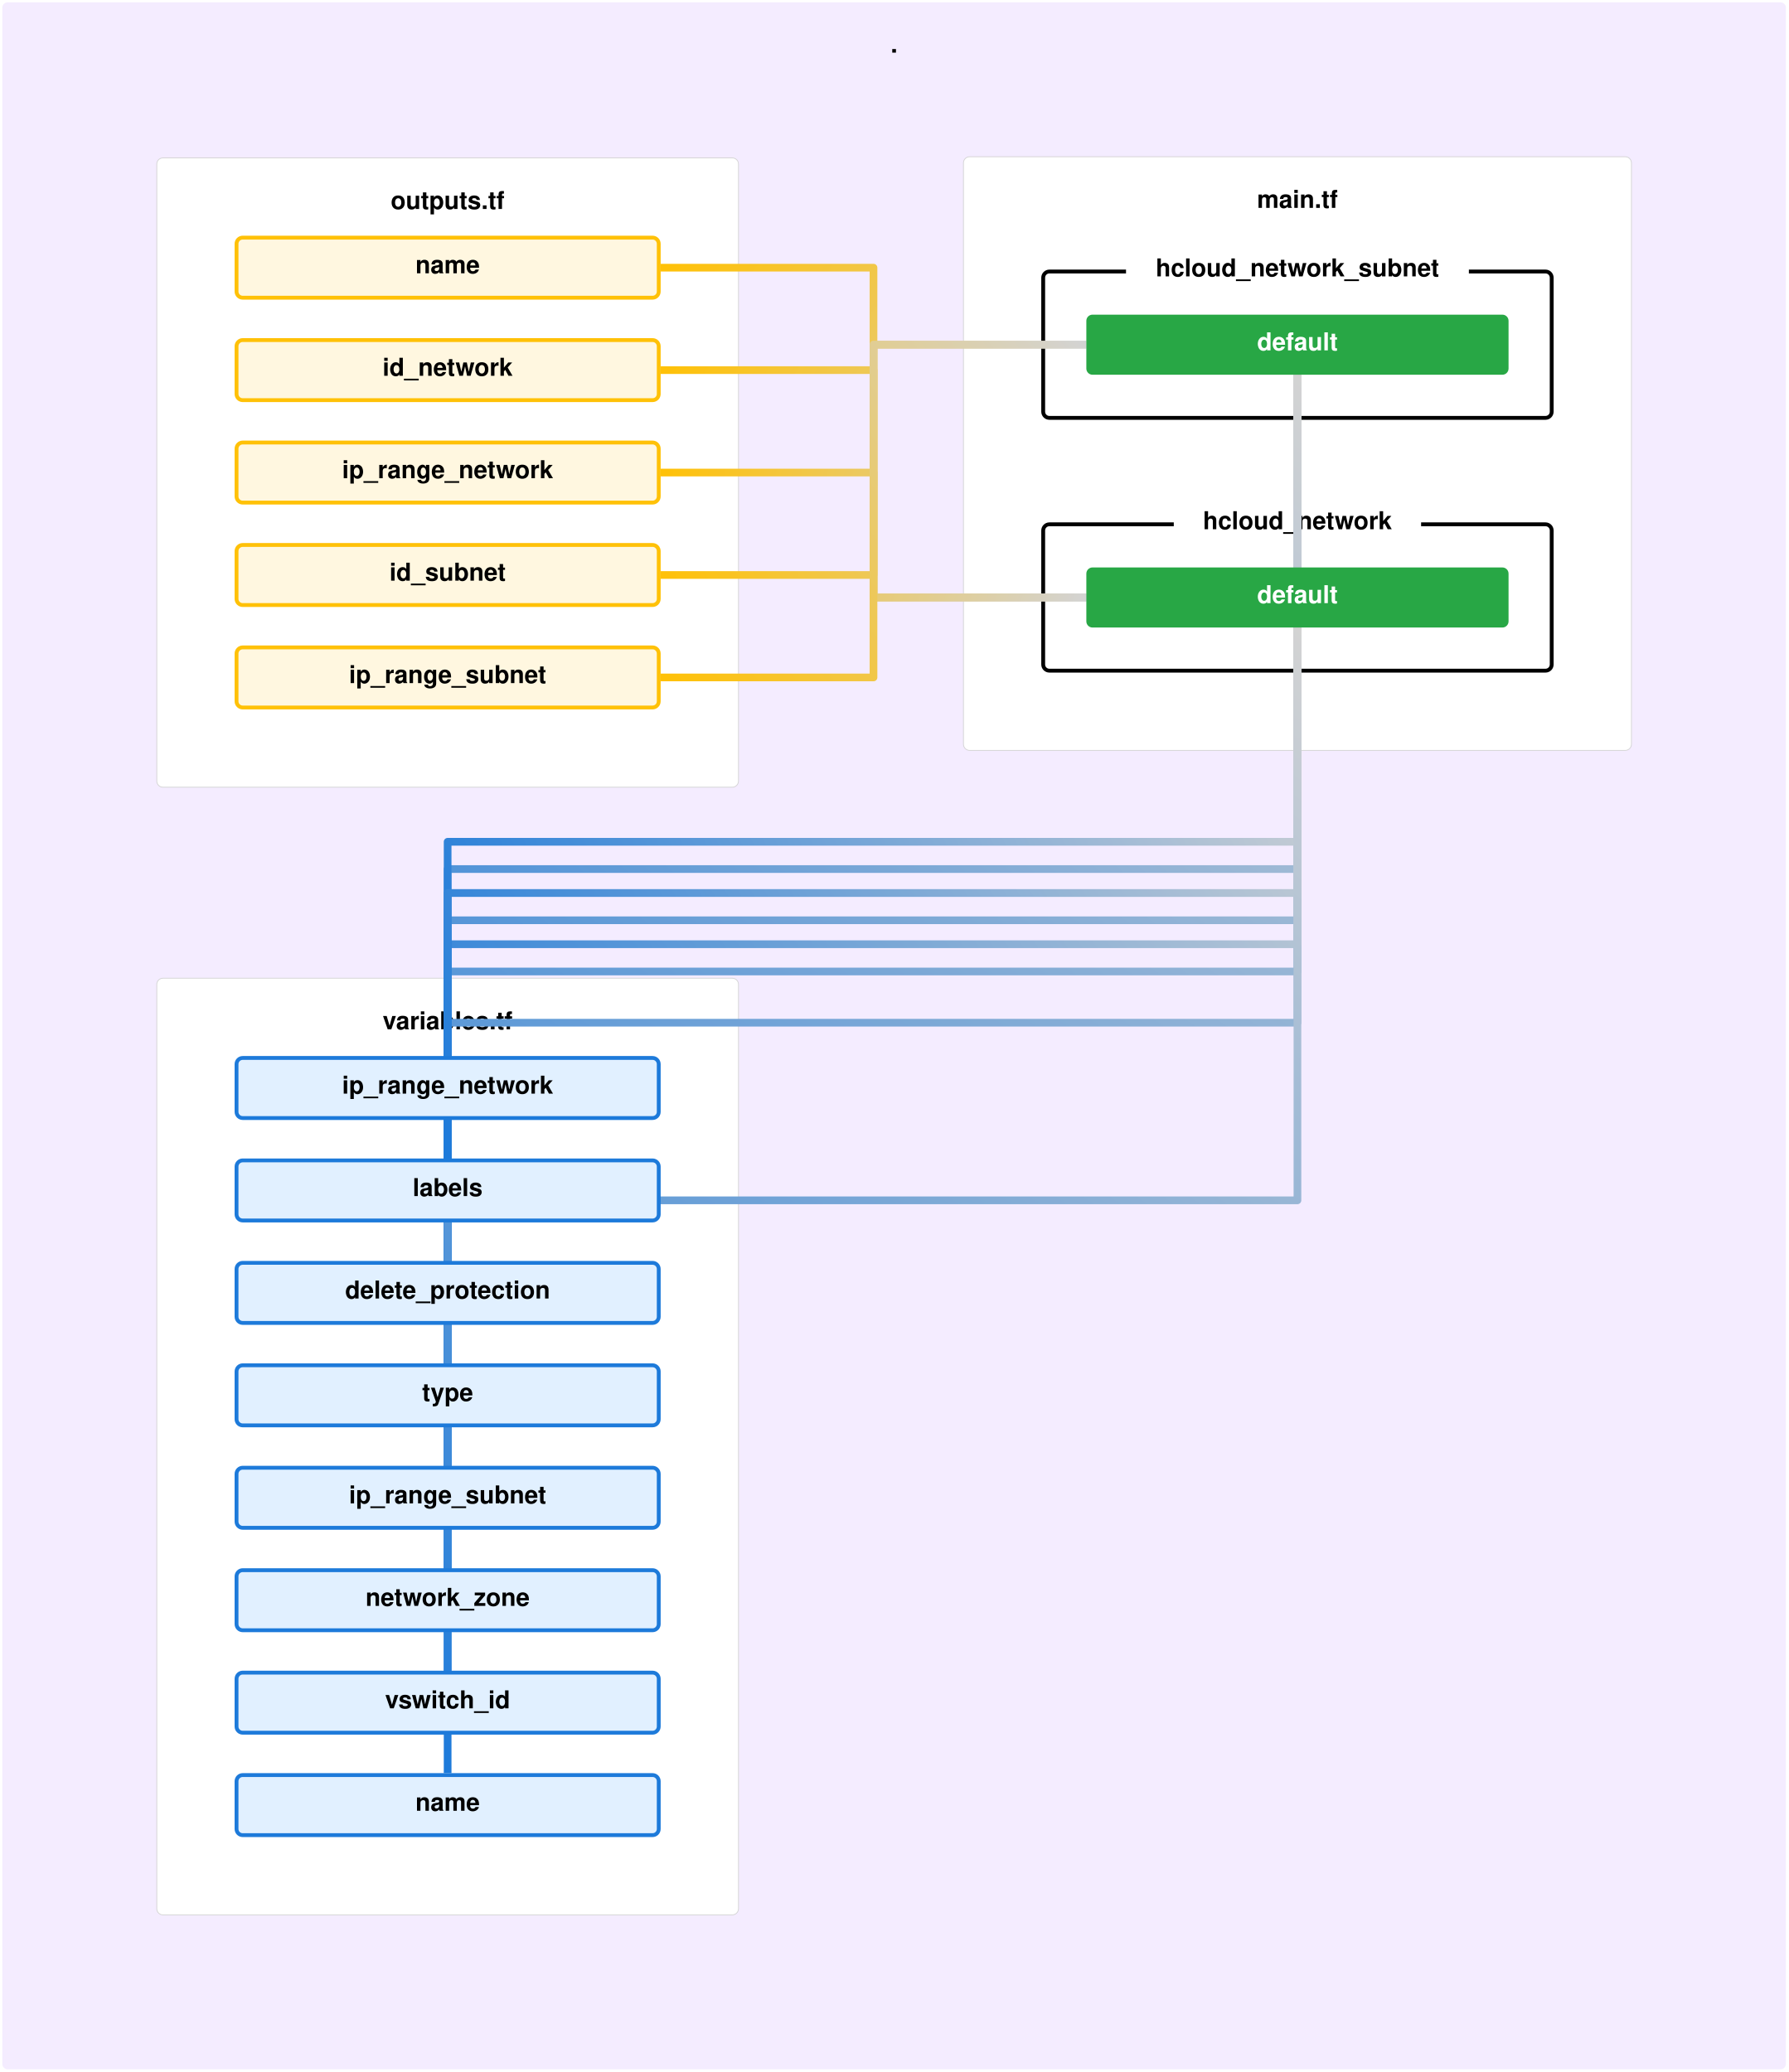
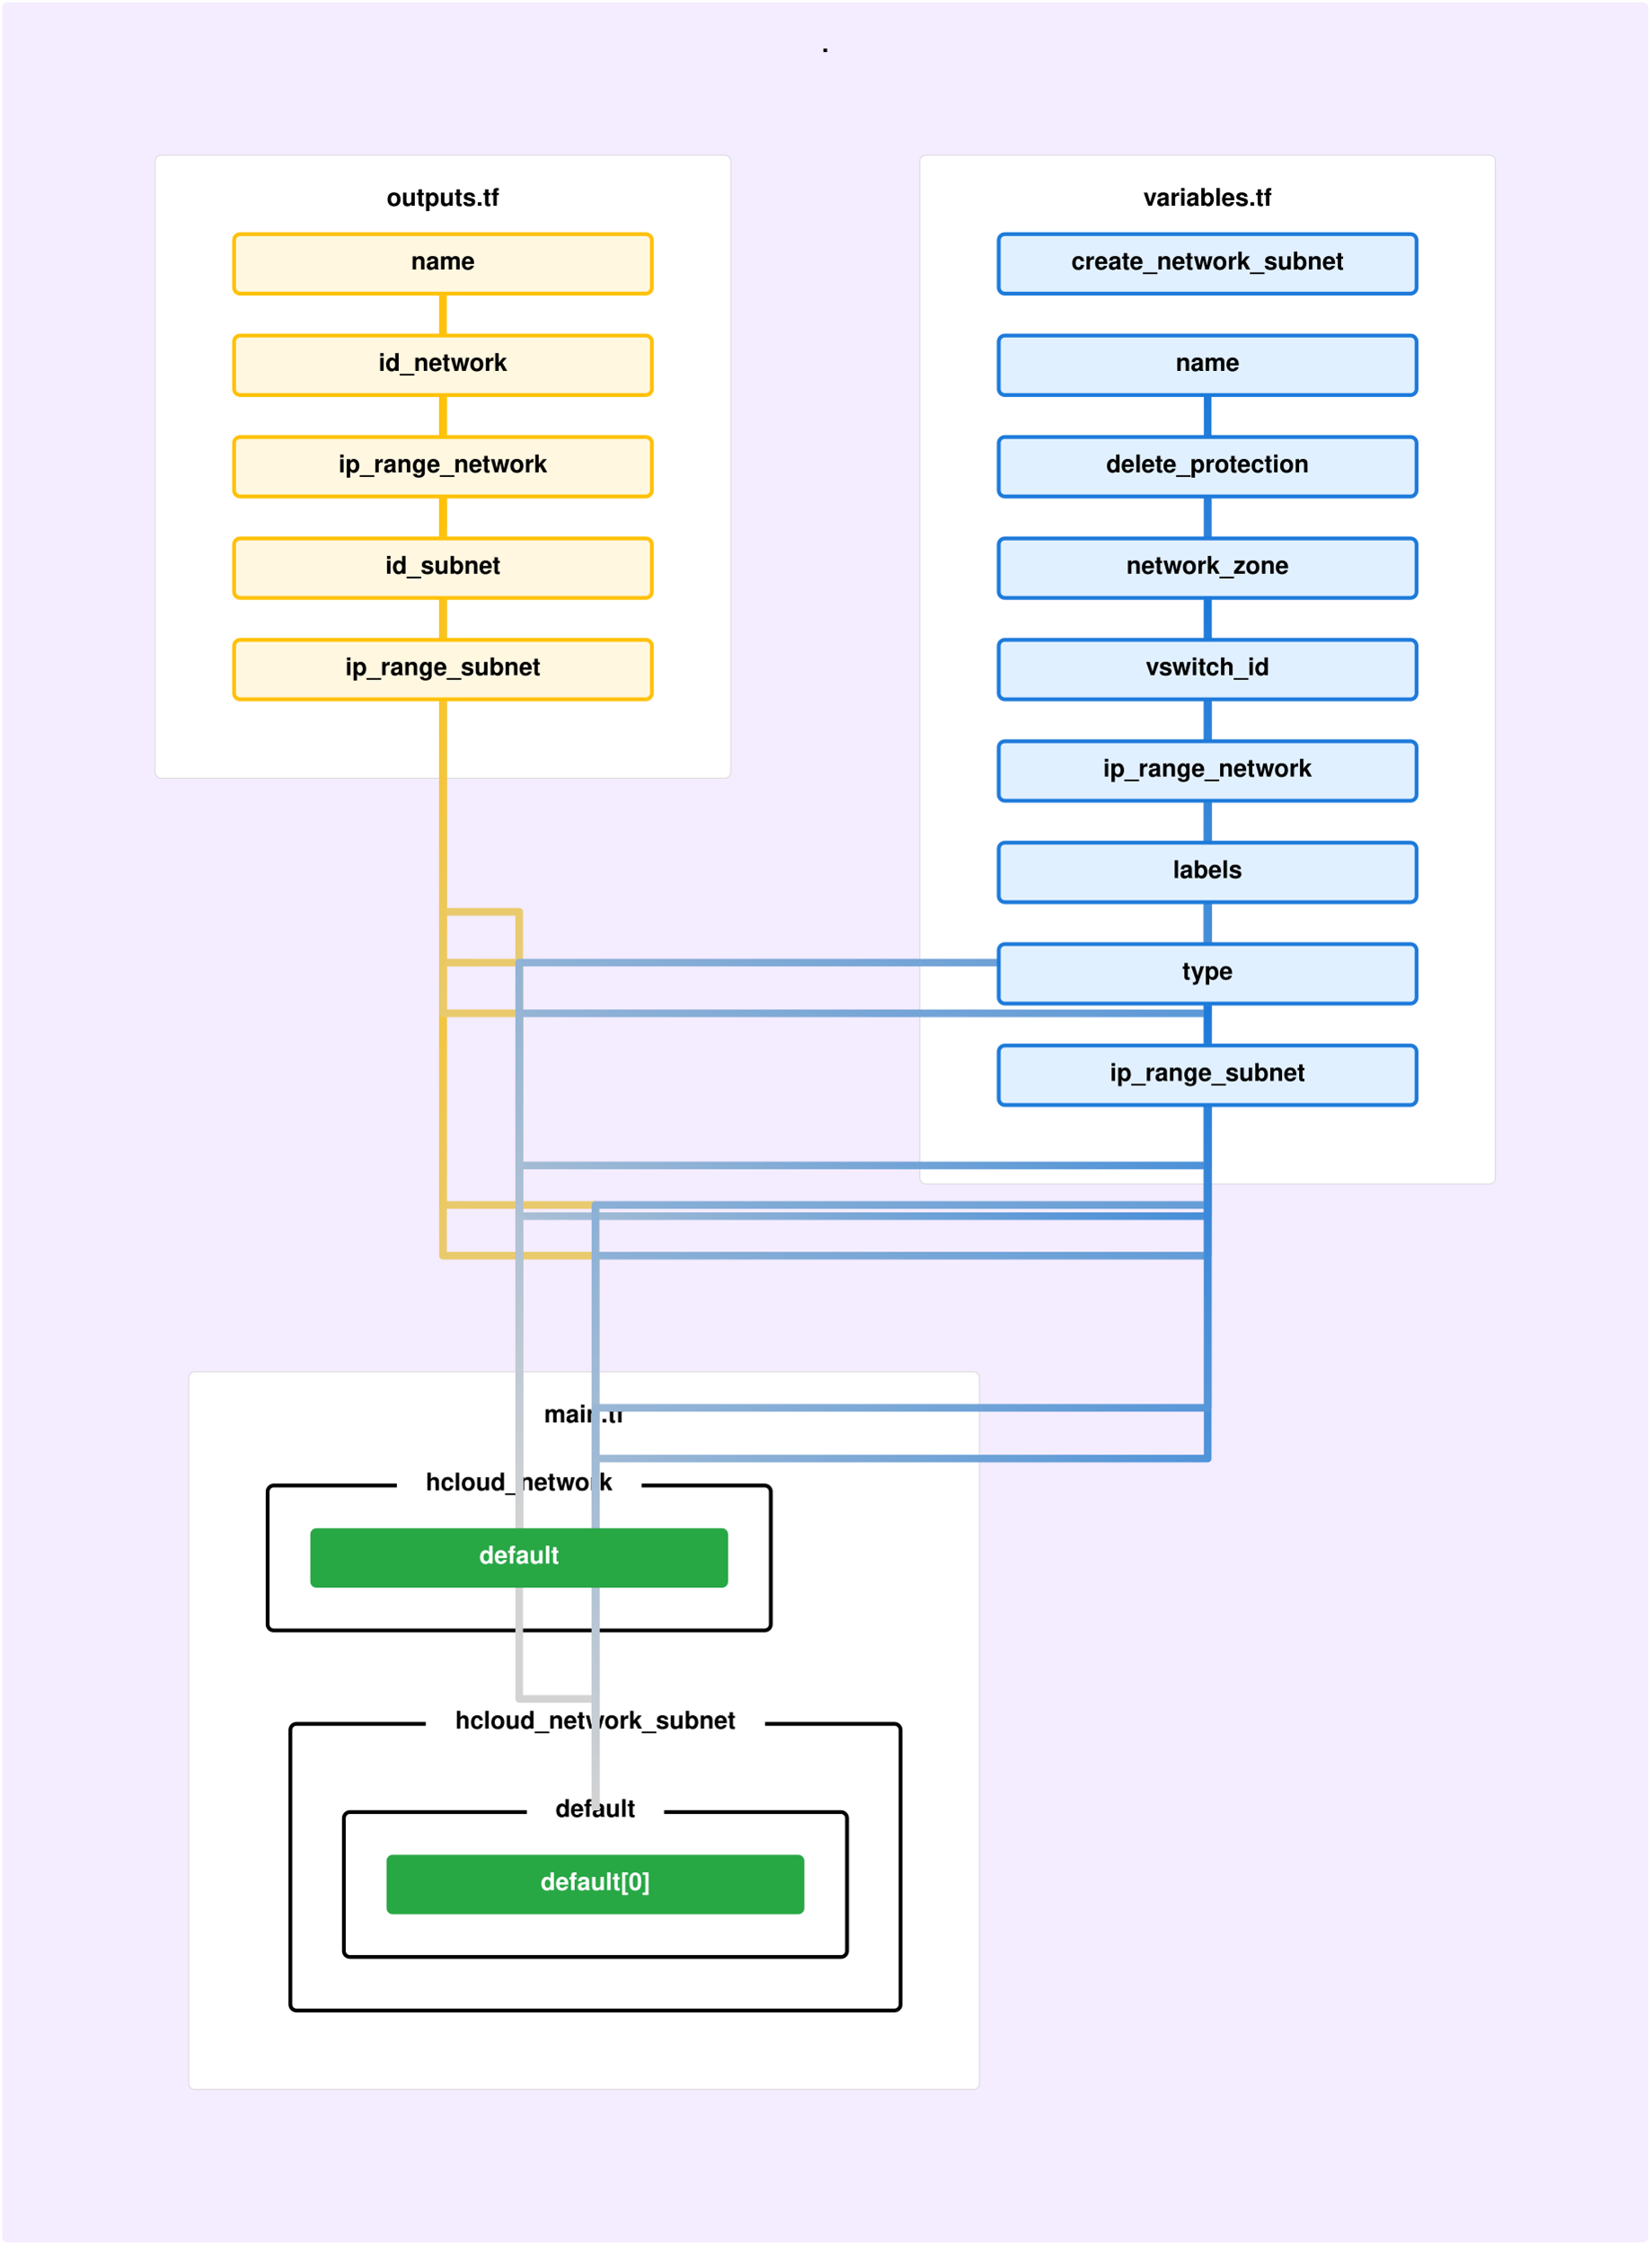
- <svg xmlns="http://www.w3.org/2000/svg" version="1.1" width="232.2" height="269">
+ <svg xmlns="http://www.w3.org/2000/svg" version="1.1" width="216.6" height="294.4">
  <defs>
-     <linearGradient id="xhODTCSTJlcS" x1="1403px" x2="300px" y1="439px" y2="1855.5px" gradientUnits="userSpaceOnUse">
+     <linearGradient id="SNTkONrxZTza" x1="300px" x2="500px" y1="740.5px" y2="2327.7px" gradientUnits="userSpaceOnUse">
+       <stop offset="0" stop-color="rgb(255,193,7)" stop-opacity="1" />
+       <stop offset="1" stop-color="rgb(211,211,211)" stop-opacity="1" />
+     </linearGradient>
+     <linearGradient id="pGBepCXPafhv" x1="300px" x2="500px" y1="873.5px" y2="2327.7px" gradientUnits="userSpaceOnUse">
+       <stop offset="0" stop-color="rgb(255,193,7)" stop-opacity="1" />
+       <stop offset="1" stop-color="rgb(211,211,211)" stop-opacity="1" />
+     </linearGradient>
+     <linearGradient id="hGPIsWrfVboP" x1="300px" x2="400px" y1="341.5px" y2="1958px" gradientUnits="userSpaceOnUse">
+       <stop offset="0" stop-color="rgb(255,193,7)" stop-opacity="1" />
+       <stop offset="1" stop-color="rgb(211,211,211)" stop-opacity="1" />
+     </linearGradient>
+     <linearGradient id="uFJiKRJTUOOb" x1="300px" x2="400px" y1="474.5px" y2="1958px" gradientUnits="userSpaceOnUse">
+       <stop offset="0" stop-color="rgb(255,193,7)" stop-opacity="1" />
+       <stop offset="1" stop-color="rgb(211,211,211)" stop-opacity="1" />
+     </linearGradient>
+     <linearGradient id="PkBMQmIwsdoQ" x1="300px" x2="400px" y1="607.5px" y2="1958px" gradientUnits="userSpaceOnUse">
+       <stop offset="0" stop-color="rgb(255,193,7)" stop-opacity="1" />
+       <stop offset="1" stop-color="rgb(211,211,211)" stop-opacity="1" />
+     </linearGradient>
+     <linearGradient id="QtwJTxoMdlAn" x1="400px" x2="1303px" y1="1958px" y2="607.5px" gradientUnits="userSpaceOnUse">
      <stop offset="0" stop-color="rgb(211,211,211)" stop-opacity="1" />
      <stop offset="1" stop-color="rgb(29,122,218)" stop-opacity="1" />
    </linearGradient>
-     <linearGradient id="lGAazrTQgLAR" x1="1403px" x2="1403px" y1="439px" y2="689.2px" gradientUnits="userSpaceOnUse">
+     <linearGradient id="eupyclbakTRv" x1="400px" x2="1303px" y1="1958px" y2="1006.5px" gradientUnits="userSpaceOnUse">
+       <stop offset="0" stop-color="rgb(211,211,211)" stop-opacity="1" />
+       <stop offset="1" stop-color="rgb(29,122,218)" stop-opacity="1" />
+     </linearGradient>
+     <linearGradient id="ZavcFOKKnSyb" x1="400px" x2="1303px" y1="1958px" y2="1139.5px" gradientUnits="userSpaceOnUse">
+       <stop offset="0" stop-color="rgb(211,211,211)" stop-opacity="1" />
+       <stop offset="1" stop-color="rgb(29,122,218)" stop-opacity="1" />
+     </linearGradient>
+     <linearGradient id="NymRGMsNdSao" x1="400px" x2="1303px" y1="1958px" y2="474.5px" gradientUnits="userSpaceOnUse">
+       <stop offset="0" stop-color="rgb(211,211,211)" stop-opacity="1" />
+       <stop offset="1" stop-color="rgb(29,122,218)" stop-opacity="1" />
+     </linearGradient>
+     <linearGradient id="npWQyzTMkROI" x1="500px" x2="1303px" y1="2327.7px" y2="873.5px" gradientUnits="userSpaceOnUse">
+       <stop offset="0" stop-color="rgb(211,211,211)" stop-opacity="1" />
+       <stop offset="1" stop-color="rgb(29,122,218)" stop-opacity="1" />
+     </linearGradient>
+     <linearGradient id="fhLwdqGuTMWm" x1="500px" x2="1303px" y1="2327.7px" y2="1405.5px" gradientUnits="userSpaceOnUse">
+       <stop offset="0" stop-color="rgb(211,211,211)" stop-opacity="1" />
+       <stop offset="1" stop-color="rgb(29,122,218)" stop-opacity="1" />
+     </linearGradient>
+     <linearGradient id="qaQkkkwvPyhw" x1="500px" x2="400px" y1="2327.7px" y2="2036px" gradientUnits="userSpaceOnUse">
      <stop offset="0" stop-color="rgb(211,211,211)" stop-opacity="1" />
      <stop offset="1" stop-color="rgb(211,211,211)" stop-opacity="1" />
    </linearGradient>
-     <linearGradient id="lhUHlQEuFcnq" x1="1403px" x2="300px" y1="439px" y2="1988.5px" gradientUnits="userSpaceOnUse">
+     <linearGradient id="CPwlcBTUgDGf" x1="500px" x2="1303px" y1="2327.7px" y2="740.5px" gradientUnits="userSpaceOnUse">
      <stop offset="0" stop-color="rgb(211,211,211)" stop-opacity="1" />
      <stop offset="1" stop-color="rgb(29,122,218)" stop-opacity="1" />
    </linearGradient>
-     <linearGradient id="kgezfPdntfAl" x1="1403px" x2="300px" y1="439px" y2="1722.5px" gradientUnits="userSpaceOnUse">
+     <linearGradient id="AiSKhnGxgzor" x1="500px" x2="1303px" y1="2327.7px" y2="1272.5px" gradientUnits="userSpaceOnUse">
      <stop offset="0" stop-color="rgb(211,211,211)" stop-opacity="1" />
      <stop offset="1" stop-color="rgb(29,122,218)" stop-opacity="1" />
    </linearGradient>
-     <linearGradient id="BvRLESboGaOd" x1="1403px" x2="300px" y1="439px" y2="2121.5px" gradientUnits="userSpaceOnUse">
-       <stop offset="0" stop-color="rgb(211,211,211)" stop-opacity="1" />
-       <stop offset="1" stop-color="rgb(29,122,218)" stop-opacity="1" />
-     </linearGradient>
-     <linearGradient id="ZAbPEsCVofhE" x1="1403px" x2="300px" y1="767.2px" y2="1589.5px" gradientUnits="userSpaceOnUse">
-       <stop offset="0" stop-color="rgb(211,211,211)" stop-opacity="1" />
-       <stop offset="1" stop-color="rgb(29,122,218)" stop-opacity="1" />
-     </linearGradient>
-     <linearGradient id="GsXaNmcmrMBo" x1="1403px" x2="300px" y1="767.2px" y2="1323.5px" gradientUnits="userSpaceOnUse">
-       <stop offset="0" stop-color="rgb(211,211,211)" stop-opacity="1" />
-       <stop offset="1" stop-color="rgb(29,122,218)" stop-opacity="1" />
-     </linearGradient>
-     <linearGradient id="oEEuhCNplnrn" x1="1403px" x2="300px" y1="767.2px" y2="1456.5px" gradientUnits="userSpaceOnUse">
-       <stop offset="0" stop-color="rgb(211,211,211)" stop-opacity="1" />
-       <stop offset="1" stop-color="rgb(29,122,218)" stop-opacity="1" />
-     </linearGradient>
-     <linearGradient id="EviQSwzafQwN" x1="1403px" x2="300px" y1="767.2px" y2="2254.5px" gradientUnits="userSpaceOnUse">
-       <stop offset="0" stop-color="rgb(211,211,211)" stop-opacity="1" />
-       <stop offset="1" stop-color="rgb(29,122,218)" stop-opacity="1" />
-     </linearGradient>
-     <linearGradient id="CPfyVUuWAfKO" x1="576.5px" x2="1129px" y1="300px" y2="728.2px" gradientUnits="userSpaceOnUse">
-       <stop offset="0" stop-color="rgb(255,193,7)" stop-opacity="1" />
-       <stop offset="1" stop-color="rgb(211,211,211)" stop-opacity="1" />
-     </linearGradient>
-     <linearGradient id="yELHVclyNNxy" x1="576.5px" x2="1129px" y1="433px" y2="728.2px" gradientUnits="userSpaceOnUse">
-       <stop offset="0" stop-color="rgb(255,193,7)" stop-opacity="1" />
-       <stop offset="1" stop-color="rgb(211,211,211)" stop-opacity="1" />
-     </linearGradient>
-     <linearGradient id="ubCupoXTSKfB" x1="576.5px" x2="1129px" y1="566px" y2="728.2px" gradientUnits="userSpaceOnUse">
-       <stop offset="0" stop-color="rgb(255,193,7)" stop-opacity="1" />
-       <stop offset="1" stop-color="rgb(211,211,211)" stop-opacity="1" />
-     </linearGradient>
-     <linearGradient id="pKoGXxeUnDGA" x1="576.5px" x2="1129px" y1="699px" y2="400px" gradientUnits="userSpaceOnUse">
-       <stop offset="0" stop-color="rgb(255,193,7)" stop-opacity="1" />
-       <stop offset="1" stop-color="rgb(211,211,211)" stop-opacity="1" />
-     </linearGradient>
-     <linearGradient id="ArnGWmdikyDV" x1="576.5px" x2="1129px" y1="832px" y2="400px" gradientUnits="userSpaceOnUse">
-       <stop offset="0" stop-color="rgb(255,193,7)" stop-opacity="1" />
-       <stop offset="1" stop-color="rgb(211,211,211)" stop-opacity="1" />
-     </linearGradient>
  </defs>
-   <g transform="translate(28.1,4.75) scale(0.1,0.1)">
-     <path fill="rgb(244,236,255)" stroke="rgb(255,255,255)" paint-order="fill stroke markers" d=" M 879.5 -45.5 L 2030 -45.5 L 2030 -45.5 A 8 8 0 0 1 2038 -37.5 L 2038 2632 L 2038 2632 A 8 8 0 0 1 2030 2640 L -271 2640 L -271 2640 A 8 8 0 0 1 -279 2632 L -279 -37.5 L -279 -37.5 A 8 8 0 0 1 -271 -45.5 L 879.5 -45.5 Z" fill-opacity="1" stroke-opacity="1" stroke-miterlimit="10" stroke-width="2" />
-     <text fill="rgb(0,0,0)" stroke="none" font-family="Avenir, Helvetica, Arial, sans-serif" font-size="32px" font-style="normal" font-weight="bold" text-decoration="normal" x="879.5" y="29.5" text-anchor="middle" dominant-baseline="text-after-edge" fill-opacity="1">.</text>
+   <g transform="translate(28.1,4.6) scale(0.1,0.1)">
+     <path fill="rgb(244,236,255)" stroke="rgb(255,255,255)" paint-order="fill stroke markers" d=" M 801.5 -44 L 1874 -44 L 1874 -44 A 8 8 0 0 1 1882 -36 L 1882 2887.4 L 1882 2887.4 A 8 8 0 0 1 1874 2895.4 L -271 2895.4 L -271 2895.4 A 8 8 0 0 1 -279 2887.4 L -279 -36 L -279 -36 A 8 8 0 0 1 -271 -44 L 801.5 -44 Z" fill-opacity="1" stroke-opacity="1" stroke-miterlimit="10" stroke-width="2" />
+     <text fill="rgb(0,0,0)" stroke="none" font-family="Avenir, Helvetica, Arial, sans-serif" font-size="32px" font-style="normal" font-weight="bold" text-decoration="normal" x="801.5" y="31" text-anchor="middle" dominant-baseline="text-after-edge" fill-opacity="1">.</text>
    <path fill="rgb(255,255,255)" stroke="rgb(211,211,211)" paint-order="fill stroke markers" d=" M 300 157.5 L 669.5 157.5 L 669.5 157.5 A 8 8 0 0 1 677.5 165.5 L 677.5 966.5 L 677.5 966.5 A 8 8 0 0 1 669.5 974.5 L -69.5 974.5 L -69.5 974.5 A 8 8 0 0 1 -77.5 966.5 L -77.5 165.5 L -77.5 165.5 A 8 8 0 0 1 -69.5 157.5 L 300 157.5 Z" fill-opacity="1" stroke-opacity="1" stroke-miterlimit="10" />
    <text fill="rgb(0,0,0)" stroke="none" font-family="Avenir, Helvetica, Arial, sans-serif" font-size="32px" font-style="normal" font-weight="bold" text-decoration="normal" x="300" y="232.5" text-anchor="middle" dominant-baseline="text-after-edge" fill-opacity="1">outputs.tf</text>
-     <path fill="rgb(255,255,255)" stroke="rgb(211,211,211)" paint-order="fill stroke markers" d=" M 300 1222.5 L 669.5 1222.5 L 669.5 1222.5 A 8 8 0 0 1 677.5 1230.5 L 677.5 2430.5 L 677.5 2430.5 A 8 8 0 0 1 669.5 2438.5 L -69.5 2438.5 L -69.5 2438.5 A 8 8 0 0 1 -77.5 2430.5 L -77.5 1230.5 L -77.5 1230.5 A 8 8 0 0 1 -69.5 1222.5 L 300 1222.5 Z" fill-opacity="1" stroke-opacity="1" stroke-miterlimit="10" />
-     <text fill="rgb(0,0,0)" stroke="none" font-family="Avenir, Helvetica, Arial, sans-serif" font-size="32px" font-style="normal" font-weight="bold" text-decoration="normal" x="300" y="1297.5" text-anchor="middle" dominant-baseline="text-after-edge" fill-opacity="1">variables.tf</text>
-     <path fill="rgb(255,255,255)" stroke="rgb(211,211,211)" paint-order="fill stroke markers" d=" M 1403 156 L 1828.5 156 L 1828.5 156 A 8 8 0 0 1 1836.5 164 L 1836.5 918.7 L 1836.5 918.7 A 8 8 0 0 1 1828.5 926.7 L 977.5 926.7 L 977.5 926.7 A 8 8 0 0 1 969.5 918.7 L 969.5 164 L 969.5 164 A 8 8 0 0 1 977.5 156 L 1403 156 Z" fill-opacity="1" stroke-opacity="1" stroke-miterlimit="10" />
-     <text fill="rgb(0,0,0)" stroke="none" font-family="Avenir, Helvetica, Arial, sans-serif" font-size="32px" font-style="normal" font-weight="bold" text-decoration="normal" x="1403" y="231" text-anchor="middle" dominant-baseline="text-after-edge" fill-opacity="1">main.tf</text>
-     <path fill="rgb(255,255,255)" stroke="rgb(0,0,0)" paint-order="fill stroke markers" d=" M 1403 305 L 1725 305 L 1725 305 A 8 8 0 0 1 1733 313 L 1733 487 L 1733 487 A 8 8 0 0 1 1725 495 L 1081 495 L 1081 495 A 8 8 0 0 1 1073 487 L 1073 313 L 1073 313 A 8 8 0 0 1 1081 305 L 1403 305 Z" fill-opacity="1" stroke-opacity="1" stroke-miterlimit="10" stroke-width="5" />
-     <rect fill="rgb(255,255,255)" stroke="none" x="1180.5" y="256" width="445" height="96" fill-opacity="1" />
-     <text fill="rgb(0,0,0)" stroke="none" font-family="Avenir, Helvetica, Arial, sans-serif" font-size="32px" font-style="normal" font-weight="bold" text-decoration="normal" x="1403" y="320" text-anchor="middle" dominant-baseline="text-after-edge" fill-opacity="1">hcloud_network_subnet</text>
-     <path fill="rgb(255,255,255)" stroke="rgb(0,0,0)" paint-order="fill stroke markers" d=" M 1403 633.2 L 1725 633.2 L 1725 633.2 A 8 8 0 0 1 1733 641.2 L 1733 815.2 L 1733 815.2 A 8 8 0 0 1 1725 823.2 L 1081 823.2 L 1081 823.2 A 8 8 0 0 1 1073 815.2 L 1073 641.2 L 1073 641.2 A 8 8 0 0 1 1081 633.2 L 1403 633.2 Z" fill-opacity="1" stroke-opacity="1" stroke-miterlimit="10" stroke-width="5" />
-     <rect fill="rgb(255,255,255)" stroke="none" x="1242.5" y="584.2" width="321" height="96" fill-opacity="1" />
-     <text fill="rgb(0,0,0)" stroke="none" font-family="Avenir, Helvetica, Arial, sans-serif" font-size="32px" font-style="normal" font-weight="bold" text-decoration="normal" x="1403" y="648.2" text-anchor="middle" dominant-baseline="text-after-edge" fill-opacity="1">hcloud_network</text>
-     <path fill="none" stroke="url(#xhODTCSTJlcS)" paint-order="fill stroke markers" d=" M 1403 439 L 1403 1147.25 L 300 1147.25 L 300 1855.5" stroke-linejoin="round" stroke-miterlimit="10" stroke-width="10" />
-     <path fill="none" stroke="url(#lGAazrTQgLAR)" paint-order="fill stroke markers" d=" M 1403 439 L 1403 564.1 L 1403 564.1 L 1403 689.2" stroke-linejoin="round" stroke-miterlimit="10" stroke-width="10" />
-     <path fill="none" stroke="url(#lhUHlQEuFcnq)" paint-order="fill stroke markers" d=" M 1403 439 L 1403 1213.75 L 300 1213.75 L 300 1988.5" stroke-linejoin="round" stroke-miterlimit="10" stroke-width="10" />
-     <path fill="none" stroke="url(#kgezfPdntfAl)" paint-order="fill stroke markers" d=" M 1403 439 L 1403 1080.75 L 300 1080.75 L 300 1722.5" stroke-linejoin="round" stroke-miterlimit="10" stroke-width="10" />
-     <path fill="none" stroke="url(#BvRLESboGaOd)" paint-order="fill stroke markers" d=" M 1403 439 L 1403 1280.25 L 300 1280.25 L 300 2121.5" stroke-linejoin="round" stroke-miterlimit="10" stroke-width="10" />
-     <path fill="none" stroke="url(#ZAbPEsCVofhE)" paint-order="fill stroke markers" d=" M 1403 767.2 L 1403 1178.35 L 300 1178.35 L 300 1589.5" stroke-linejoin="round" stroke-miterlimit="10" stroke-width="10" />
-     <path fill="none" stroke="url(#GsXaNmcmrMBo)" paint-order="fill stroke markers" d=" M 1403 767.2 L 1403 1045.35 L 300 1045.35 L 300 1323.5" stroke-linejoin="round" stroke-miterlimit="10" stroke-width="10" />
-     <path fill="none" stroke="url(#oEEuhCNplnrn)" paint-order="fill stroke markers" d=" M 1403 767.2 L 1403 1111.85 L 300 1111.85 L 300 1456.5" stroke-linejoin="round" stroke-miterlimit="10" stroke-width="10" />
-     <path fill="none" stroke="url(#EviQSwzafQwN)" paint-order="fill stroke markers" d=" M 1403 767.2 L 1403 1510.85 L 300 1510.85 L 300 2254.5" stroke-linejoin="round" stroke-miterlimit="10" stroke-width="10" />
-     <path fill="none" stroke="url(#CPfyVUuWAfKO)" paint-order="fill stroke markers" d=" M 576.5 300 L 852.75 300 L 852.75 728.2 L 1129 728.2" stroke-linejoin="round" stroke-miterlimit="10" stroke-width="10" />
-     <path fill="none" stroke="url(#yELHVclyNNxy)" paint-order="fill stroke markers" d=" M 576.5 433 L 852.75 433 L 852.75 728.2 L 1129 728.2" stroke-linejoin="round" stroke-miterlimit="10" stroke-width="10" />
-     <path fill="none" stroke="url(#ubCupoXTSKfB)" paint-order="fill stroke markers" d=" M 576.5 566 L 852.75 566 L 852.75 728.2 L 1129 728.2" stroke-linejoin="round" stroke-miterlimit="10" stroke-width="10" />
-     <path fill="none" stroke="url(#pKoGXxeUnDGA)" paint-order="fill stroke markers" d=" M 576.5 699 L 852.75 699 L 852.75 400 L 1129 400" stroke-linejoin="round" stroke-miterlimit="10" stroke-width="10" />
-     <path fill="none" stroke="url(#ArnGWmdikyDV)" paint-order="fill stroke markers" d=" M 576.5 832 L 852.75 832 L 852.75 400 L 1129 400" stroke-linejoin="round" stroke-miterlimit="10" stroke-width="10" />
+     <path fill="rgb(255,255,255)" stroke="rgb(211,211,211)" paint-order="fill stroke markers" d=" M 1303 157.5 L 1672.5 157.5 L 1672.5 157.5 A 8 8 0 0 1 1680.5 165.5 L 1680.5 1498.5 L 1680.5 1498.5 A 8 8 0 0 1 1672.5 1506.5 L 933.5 1506.5 L 933.5 1506.5 A 8 8 0 0 1 925.5 1498.5 L 925.5 165.5 L 925.5 165.5 A 8 8 0 0 1 933.5 157.5 L 1303 157.5 Z" fill-opacity="1" stroke-opacity="1" stroke-miterlimit="10" />
+     <text fill="rgb(0,0,0)" stroke="none" font-family="Avenir, Helvetica, Arial, sans-serif" font-size="32px" font-style="normal" font-weight="bold" text-decoration="normal" x="1303" y="232.5" text-anchor="middle" dominant-baseline="text-after-edge" fill-opacity="1">variables.tf</text>
+     <path fill="rgb(255,255,255)" stroke="rgb(211,211,211)" paint-order="fill stroke markers" d=" M 485.1 1753 L 995.7 1753 L 995.7 1753 A 8 8 0 0 1 1003.7 1761 L 1003.7 2685.9 L 1003.7 2685.9 A 8 8 0 0 1 995.7 2693.9 L -25.5 2693.9 L -25.5 2693.9 A 8 8 0 0 1 -33.5 2685.9 L -33.5 1761 L -33.5 1761 A 8 8 0 0 1 -25.5 1753 L 485.1 1753 Z" fill-opacity="1" stroke-opacity="1" stroke-miterlimit="10" />
+     <text fill="rgb(0,0,0)" stroke="none" font-family="Avenir, Helvetica, Arial, sans-serif" font-size="32px" font-style="normal" font-weight="bold" text-decoration="normal" x="485.1" y="1828" text-anchor="middle" dominant-baseline="text-after-edge" fill-opacity="1">main.tf</text>
+     <path fill="rgb(255,255,255)" stroke="rgb(0,0,0)" paint-order="fill stroke markers" d=" M 400 1902 L 722 1902 L 722 1902 A 8 8 0 0 1 730 1910 L 730 2084 L 730 2084 A 8 8 0 0 1 722 2092 L 78 2092 L 78 2092 A 8 8 0 0 1 70 2084 L 70 1910 L 70 1910 A 8 8 0 0 1 78 1902 L 400 1902 Z" fill-opacity="1" stroke-opacity="1" stroke-miterlimit="10" stroke-width="5" />
+     <rect fill="rgb(255,255,255)" stroke="none" x="239.5" y="1853" width="321" height="96" fill-opacity="1" />
+     <text fill="rgb(0,0,0)" stroke="none" font-family="Avenir, Helvetica, Arial, sans-serif" font-size="32px" font-style="normal" font-weight="bold" text-decoration="normal" x="400" y="1917" text-anchor="middle" dominant-baseline="text-after-edge" fill-opacity="1">hcloud_network</text>
+     <path fill="rgb(255,255,255)" stroke="rgb(0,0,0)" paint-order="fill stroke markers" d=" M 500 2214.5 L 892.2 2214.5 L 892.2 2214.5 A 8 8 0 0 1 900.2 2222.5 L 900.2 2582.4 L 900.2 2582.4 A 8 8 0 0 1 892.2 2590.4 L 107.8 2590.4 L 107.8 2590.4 A 8 8 0 0 1 99.8 2582.4 L 99.8 2222.5 L 99.8 2222.5 A 8 8 0 0 1 107.8 2214.5 L 500 2214.5 Z" fill-opacity="1" stroke-opacity="1" stroke-miterlimit="10" stroke-width="5" />
+     <rect fill="rgb(255,255,255)" stroke="none" x="277.5" y="2165.5" width="445" height="96" fill-opacity="1" />
+     <text fill="rgb(0,0,0)" stroke="none" font-family="Avenir, Helvetica, Arial, sans-serif" font-size="32px" font-style="normal" font-weight="bold" text-decoration="normal" x="500" y="2229.5" text-anchor="middle" dominant-baseline="text-after-edge" fill-opacity="1">hcloud_network_subnet</text>
+     <path fill="rgb(255,255,255)" stroke="rgb(0,0,0)" paint-order="fill stroke markers" d=" M 500 2330.2 L 822 2330.2 L 822 2330.2 A 8 8 0 0 1 830 2338.2 L 830 2512.2 L 830 2512.2 A 8 8 0 0 1 822 2520.2 L 178 2520.2 L 178 2520.2 A 8 8 0 0 1 170 2512.2 L 170 2338.2 L 170 2338.2 A 8 8 0 0 1 178 2330.2 L 500 2330.2 Z" fill-opacity="1" stroke-opacity="1" stroke-miterlimit="10" stroke-width="5" />
+     <rect fill="rgb(255,255,255)" stroke="none" x="410" y="2281.2" width="180" height="96" fill-opacity="1" />
+     <text fill="rgb(0,0,0)" stroke="none" font-family="Avenir, Helvetica, Arial, sans-serif" font-size="32px" font-style="normal" font-weight="bold" text-decoration="normal" x="500" y="2345.2" text-anchor="middle" dominant-baseline="text-after-edge" fill-opacity="1">default</text>
+     <path fill="none" stroke="url(#SNTkONrxZTza)" paint-order="fill stroke markers" d=" M 300 740.5 L 300 1534.1 L 500 1534.1 L 500 2327.7" stroke-linejoin="round" stroke-miterlimit="10" stroke-width="10" />
+     <path fill="none" stroke="url(#pGBepCXPafhv)" paint-order="fill stroke markers" d=" M 300 873.5 L 300 1600.6 L 500 1600.6 L 500 2327.7" stroke-linejoin="round" stroke-miterlimit="10" stroke-width="10" />
+     <path fill="none" stroke="url(#hGPIsWrfVboP)" paint-order="fill stroke markers" d=" M 300 341.5 L 300 1149.75 L 400 1149.75 L 400 1958" stroke-linejoin="round" stroke-miterlimit="10" stroke-width="10" />
+     <path fill="none" stroke="url(#uFJiKRJTUOOb)" paint-order="fill stroke markers" d=" M 300 474.5 L 300 1216.25 L 400 1216.25 L 400 1958" stroke-linejoin="round" stroke-miterlimit="10" stroke-width="10" />
+     <path fill="none" stroke="url(#PkBMQmIwsdoQ)" paint-order="fill stroke markers" d=" M 300 607.5 L 300 1282.75 L 400 1282.75 L 400 1958" stroke-linejoin="round" stroke-miterlimit="10" stroke-width="10" />
+     <path fill="none" stroke="url(#QtwJTxoMdlAn)" paint-order="fill stroke markers" d=" M 400 1958 L 400 1282.75 L 1303 1282.75 L 1303 607.5" stroke-linejoin="round" stroke-miterlimit="10" stroke-width="10" />
+     <path fill="none" stroke="url(#eupyclbakTRv)" paint-order="fill stroke markers" d=" M 400 1958 L 400 1482.25 L 1303 1482.25 L 1303 1006.5" stroke-linejoin="round" stroke-miterlimit="10" stroke-width="10" />
+     <path fill="none" stroke="url(#ZavcFOKKnSyb)" paint-order="fill stroke markers" d=" M 400 1958 L 400 1548.75 L 1303 1548.75 L 1303 1139.5" stroke-linejoin="round" stroke-miterlimit="10" stroke-width="10" />
+     <path fill="none" stroke="url(#NymRGMsNdSao)" paint-order="fill stroke markers" d=" M 400 1958 L 400 1216.25 L 1303 1216.25 L 1303 474.5" stroke-linejoin="round" stroke-miterlimit="10" stroke-width="10" />
+     <path fill="none" stroke="url(#npWQyzTMkROI)" paint-order="fill stroke markers" d=" M 500 2327.7 L 500 1600.6 L 1303 1600.6 L 1303 873.5" stroke-linejoin="round" stroke-miterlimit="10" stroke-width="10" />
+     <path fill="none" stroke="url(#fhLwdqGuTMWm)" paint-order="fill stroke markers" d=" M 500 2327.7 L 500 1866.6 L 1303 1866.6 L 1303 1405.5" stroke-linejoin="round" stroke-miterlimit="10" stroke-width="10" />
+     <path fill="none" stroke="url(#qaQkkkwvPyhw)" paint-order="fill stroke markers" d=" M 500 2327.7 L 500 2181.85 L 400 2181.85 L 400 2036" stroke-linejoin="round" stroke-miterlimit="10" stroke-width="10" />
+     <path fill="none" stroke="url(#CPwlcBTUgDGf)" paint-order="fill stroke markers" d=" M 500 2327.7 L 500 1534.1 L 1303 1534.1 L 1303 740.5" stroke-linejoin="round" stroke-miterlimit="10" stroke-width="10" />
+     <path fill="none" stroke="url(#AiSKhnGxgzor)" paint-order="fill stroke markers" d=" M 500 2327.7 L 500 1800.1 L 1303 1800.1 L 1303 1272.5" stroke-linejoin="round" stroke-miterlimit="10" stroke-width="10" />
    <path fill="rgb(255,247,224)" stroke="rgb(255,193,7)" paint-order="fill stroke markers" d=" M 300 261 L 566 261 L 566 261 A 8 8 0 0 1 574 269 L 574 331 L 574 331 A 8 8 0 0 1 566 339 L 34 339 L 34 339 A 8 8 0 0 1 26 331 L 26 269 L 26 269 A 8 8 0 0 1 34 261 L 300 261 Z" fill-opacity="1" stroke-opacity="1" stroke-miterlimit="10" stroke-width="5" />
    <text fill="rgb(0,0,0)" stroke="none" font-family="Avenir, Helvetica, Arial, sans-serif" font-size="32px" font-style="normal" font-weight="bold" text-decoration="normal" x="300" y="316" text-anchor="middle" dominant-baseline="text-after-edge" fill-opacity="1">name</text>
    <path fill="rgb(255,247,224)" stroke="rgb(255,193,7)" paint-order="fill stroke markers" d=" M 300 394 L 566 394 L 566 394 A 8 8 0 0 1 574 402 L 574 464 L 574 464 A 8 8 0 0 1 566 472 L 34 472 L 34 472 A 8 8 0 0 1 26 464 L 26 402 L 26 402 A 8 8 0 0 1 34 394 L 300 394 Z" fill-opacity="1" stroke-opacity="1" stroke-miterlimit="10" stroke-width="5" />
    <text fill="rgb(0,0,0)" stroke="none" font-family="Avenir, Helvetica, Arial, sans-serif" font-size="32px" font-style="normal" font-weight="bold" text-decoration="normal" x="300" y="449" text-anchor="middle" dominant-baseline="text-after-edge" fill-opacity="1">id_network</text>
    <path fill="rgb(255,247,224)" stroke="rgb(255,193,7)" paint-order="fill stroke markers" d=" M 300 527 L 566 527 L 566 527 A 8 8 0 0 1 574 535 L 574 597 L 574 597 A 8 8 0 0 1 566 605 L 34 605 L 34 605 A 8 8 0 0 1 26 597 L 26 535 L 26 535 A 8 8 0 0 1 34 527 L 300 527 Z" fill-opacity="1" stroke-opacity="1" stroke-miterlimit="10" stroke-width="5" />
    <text fill="rgb(0,0,0)" stroke="none" font-family="Avenir, Helvetica, Arial, sans-serif" font-size="32px" font-style="normal" font-weight="bold" text-decoration="normal" x="300" y="582" text-anchor="middle" dominant-baseline="text-after-edge" fill-opacity="1">ip_range_network</text>
    <path fill="rgb(255,247,224)" stroke="rgb(255,193,7)" paint-order="fill stroke markers" d=" M 300 660 L 566 660 L 566 660 A 8 8 0 0 1 574 668 L 574 730 L 574 730 A 8 8 0 0 1 566 738 L 34 738 L 34 738 A 8 8 0 0 1 26 730 L 26 668 L 26 668 A 8 8 0 0 1 34 660 L 300 660 Z" fill-opacity="1" stroke-opacity="1" stroke-miterlimit="10" stroke-width="5" />
    <text fill="rgb(0,0,0)" stroke="none" font-family="Avenir, Helvetica, Arial, sans-serif" font-size="32px" font-style="normal" font-weight="bold" text-decoration="normal" x="300" y="715" text-anchor="middle" dominant-baseline="text-after-edge" fill-opacity="1">id_subnet</text>
    <path fill="rgb(255,247,224)" stroke="rgb(255,193,7)" paint-order="fill stroke markers" d=" M 300 793 L 566 793 L 566 793 A 8 8 0 0 1 574 801 L 574 863 L 574 863 A 8 8 0 0 1 566 871 L 34 871 L 34 871 A 8 8 0 0 1 26 863 L 26 801 L 26 801 A 8 8 0 0 1 34 793 L 300 793 Z" fill-opacity="1" stroke-opacity="1" stroke-miterlimit="10" stroke-width="5" />
    <text fill="rgb(0,0,0)" stroke="none" font-family="Avenir, Helvetica, Arial, sans-serif" font-size="32px" font-style="normal" font-weight="bold" text-decoration="normal" x="300" y="848" text-anchor="middle" dominant-baseline="text-after-edge" fill-opacity="1">ip_range_subnet</text>
-     <path fill="rgb(225,240,255)" stroke="rgb(29,122,218)" paint-order="fill stroke markers" d=" M 300 1326 L 566 1326 L 566 1326 A 8 8 0 0 1 574 1334 L 574 1396 L 574 1396 A 8 8 0 0 1 566 1404 L 34 1404 L 34 1404 A 8 8 0 0 1 26 1396 L 26 1334 L 26 1334 A 8 8 0 0 1 34 1326 L 300 1326 Z" fill-opacity="1" stroke-opacity="1" stroke-miterlimit="10" stroke-width="5" />
-     <text fill="rgb(0,0,0)" stroke="none" font-family="Avenir, Helvetica, Arial, sans-serif" font-size="32px" font-style="normal" font-weight="bold" text-decoration="normal" x="300" y="1381" text-anchor="middle" dominant-baseline="text-after-edge" fill-opacity="1">ip_range_network</text>
-     <path fill="rgb(225,240,255)" stroke="rgb(29,122,218)" paint-order="fill stroke markers" d=" M 300 1459 L 566 1459 L 566 1459 A 8 8 0 0 1 574 1467 L 574 1529 L 574 1529 A 8 8 0 0 1 566 1537 L 34 1537 L 34 1537 A 8 8 0 0 1 26 1529 L 26 1467 L 26 1467 A 8 8 0 0 1 34 1459 L 300 1459 Z" fill-opacity="1" stroke-opacity="1" stroke-miterlimit="10" stroke-width="5" />
-     <text fill="rgb(0,0,0)" stroke="none" font-family="Avenir, Helvetica, Arial, sans-serif" font-size="32px" font-style="normal" font-weight="bold" text-decoration="normal" x="300" y="1514" text-anchor="middle" dominant-baseline="text-after-edge" fill-opacity="1">labels</text>
-     <path fill="rgb(225,240,255)" stroke="rgb(29,122,218)" paint-order="fill stroke markers" d=" M 300 1592 L 566 1592 L 566 1592 A 8 8 0 0 1 574 1600 L 574 1662 L 574 1662 A 8 8 0 0 1 566 1670 L 34 1670 L 34 1670 A 8 8 0 0 1 26 1662 L 26 1600 L 26 1600 A 8 8 0 0 1 34 1592 L 300 1592 Z" fill-opacity="1" stroke-opacity="1" stroke-miterlimit="10" stroke-width="5" />
-     <text fill="rgb(0,0,0)" stroke="none" font-family="Avenir, Helvetica, Arial, sans-serif" font-size="32px" font-style="normal" font-weight="bold" text-decoration="normal" x="300" y="1647" text-anchor="middle" dominant-baseline="text-after-edge" fill-opacity="1">delete_protection</text>
-     <path fill="rgb(225,240,255)" stroke="rgb(29,122,218)" paint-order="fill stroke markers" d=" M 300 1725 L 566 1725 L 566 1725 A 8 8 0 0 1 574 1733 L 574 1795 L 574 1795 A 8 8 0 0 1 566 1803 L 34 1803 L 34 1803 A 8 8 0 0 1 26 1795 L 26 1733 L 26 1733 A 8 8 0 0 1 34 1725 L 300 1725 Z" fill-opacity="1" stroke-opacity="1" stroke-miterlimit="10" stroke-width="5" />
-     <text fill="rgb(0,0,0)" stroke="none" font-family="Avenir, Helvetica, Arial, sans-serif" font-size="32px" font-style="normal" font-weight="bold" text-decoration="normal" x="300" y="1780" text-anchor="middle" dominant-baseline="text-after-edge" fill-opacity="1">type</text>
-     <path fill="rgb(225,240,255)" stroke="rgb(29,122,218)" paint-order="fill stroke markers" d=" M 300 1858 L 566 1858 L 566 1858 A 8 8 0 0 1 574 1866 L 574 1928 L 574 1928 A 8 8 0 0 1 566 1936 L 34 1936 L 34 1936 A 8 8 0 0 1 26 1928 L 26 1866 L 26 1866 A 8 8 0 0 1 34 1858 L 300 1858 Z" fill-opacity="1" stroke-opacity="1" stroke-miterlimit="10" stroke-width="5" />
-     <text fill="rgb(0,0,0)" stroke="none" font-family="Avenir, Helvetica, Arial, sans-serif" font-size="32px" font-style="normal" font-weight="bold" text-decoration="normal" x="300" y="1913" text-anchor="middle" dominant-baseline="text-after-edge" fill-opacity="1">ip_range_subnet</text>
-     <path fill="rgb(225,240,255)" stroke="rgb(29,122,218)" paint-order="fill stroke markers" d=" M 300 1991 L 566 1991 L 566 1991 A 8 8 0 0 1 574 1999 L 574 2061 L 574 2061 A 8 8 0 0 1 566 2069 L 34 2069 L 34 2069 A 8 8 0 0 1 26 2061 L 26 1999 L 26 1999 A 8 8 0 0 1 34 1991 L 300 1991 Z" fill-opacity="1" stroke-opacity="1" stroke-miterlimit="10" stroke-width="5" />
-     <text fill="rgb(0,0,0)" stroke="none" font-family="Avenir, Helvetica, Arial, sans-serif" font-size="32px" font-style="normal" font-weight="bold" text-decoration="normal" x="300" y="2046" text-anchor="middle" dominant-baseline="text-after-edge" fill-opacity="1">network_zone</text>
-     <path fill="rgb(225,240,255)" stroke="rgb(29,122,218)" paint-order="fill stroke markers" d=" M 300 2124 L 566 2124 L 566 2124 A 8 8 0 0 1 574 2132 L 574 2194 L 574 2194 A 8 8 0 0 1 566 2202 L 34 2202 L 34 2202 A 8 8 0 0 1 26 2194 L 26 2132 L 26 2132 A 8 8 0 0 1 34 2124 L 300 2124 Z" fill-opacity="1" stroke-opacity="1" stroke-miterlimit="10" stroke-width="5" />
-     <text fill="rgb(0,0,0)" stroke="none" font-family="Avenir, Helvetica, Arial, sans-serif" font-size="32px" font-style="normal" font-weight="bold" text-decoration="normal" x="300" y="2179" text-anchor="middle" dominant-baseline="text-after-edge" fill-opacity="1">vswitch_id</text>
-     <path fill="rgb(225,240,255)" stroke="rgb(29,122,218)" paint-order="fill stroke markers" d=" M 300 2257 L 566 2257 L 566 2257 A 8 8 0 0 1 574 2265 L 574 2327 L 574 2327 A 8 8 0 0 1 566 2335 L 34 2335 L 34 2335 A 8 8 0 0 1 26 2327 L 26 2265 L 26 2265 A 8 8 0 0 1 34 2257 L 300 2257 Z" fill-opacity="1" stroke-opacity="1" stroke-miterlimit="10" stroke-width="5" />
-     <text fill="rgb(0,0,0)" stroke="none" font-family="Avenir, Helvetica, Arial, sans-serif" font-size="32px" font-style="normal" font-weight="bold" text-decoration="normal" x="300" y="2312" text-anchor="middle" dominant-baseline="text-after-edge" fill-opacity="1">name</text>
-     <path fill="rgb(40,167,69)" stroke="none" paint-order="stroke fill markers" d=" M 1403 361 L 1669 361 L 1669 361 A 8 8 0 0 1 1677 369 L 1677 431 L 1677 431 A 8 8 0 0 1 1669 439 L 1137 439 L 1137 439 A 8 8 0 0 1 1129 431 L 1129 369 L 1129 369 A 8 8 0 0 1 1137 361 L 1403 361 Z" fill-opacity="1" />
-     <text fill="rgb(255,255,255)" stroke="none" font-family="Avenir, Helvetica, Arial, sans-serif" font-size="32px" font-style="normal" font-weight="bold" text-decoration="normal" x="1403" y="416" text-anchor="middle" dominant-baseline="text-after-edge" fill-opacity="1">default</text>
-     <path fill="rgb(40,167,69)" stroke="none" paint-order="stroke fill markers" d=" M 1403 689.2 L 1669 689.2 L 1669 689.2 A 8 8 0 0 1 1677 697.2 L 1677 759.2 L 1677 759.2 A 8 8 0 0 1 1669 767.2 L 1137 767.2 L 1137 767.2 A 8 8 0 0 1 1129 759.2 L 1129 697.2 L 1129 697.2 A 8 8 0 0 1 1137 689.2 L 1403 689.2 Z" fill-opacity="1" />
-     <text fill="rgb(255,255,255)" stroke="none" font-family="Avenir, Helvetica, Arial, sans-serif" font-size="32px" font-style="normal" font-weight="bold" text-decoration="normal" x="1403" y="744.2" text-anchor="middle" dominant-baseline="text-after-edge" fill-opacity="1">default</text>
-     <g transform="scale(10,10) translate(-28.1,-4.75)" />
+     <path fill="rgb(225,240,255)" stroke="rgb(29,122,218)" paint-order="fill stroke markers" d=" M 1303 261 L 1569 261 L 1569 261 A 8 8 0 0 1 1577 269 L 1577 331 L 1577 331 A 8 8 0 0 1 1569 339 L 1037 339 L 1037 339 A 8 8 0 0 1 1029 331 L 1029 269 L 1029 269 A 8 8 0 0 1 1037 261 L 1303 261 Z" fill-opacity="1" stroke-opacity="1" stroke-miterlimit="10" stroke-width="5" />
+     <text fill="rgb(0,0,0)" stroke="none" font-family="Avenir, Helvetica, Arial, sans-serif" font-size="32px" font-style="normal" font-weight="bold" text-decoration="normal" x="1303" y="316" text-anchor="middle" dominant-baseline="text-after-edge" fill-opacity="1">create_network_subnet</text>
+     <path fill="rgb(225,240,255)" stroke="rgb(29,122,218)" paint-order="fill stroke markers" d=" M 1303 394 L 1569 394 L 1569 394 A 8 8 0 0 1 1577 402 L 1577 464 L 1577 464 A 8 8 0 0 1 1569 472 L 1037 472 L 1037 472 A 8 8 0 0 1 1029 464 L 1029 402 L 1029 402 A 8 8 0 0 1 1037 394 L 1303 394 Z" fill-opacity="1" stroke-opacity="1" stroke-miterlimit="10" stroke-width="5" />
+     <text fill="rgb(0,0,0)" stroke="none" font-family="Avenir, Helvetica, Arial, sans-serif" font-size="32px" font-style="normal" font-weight="bold" text-decoration="normal" x="1303" y="449" text-anchor="middle" dominant-baseline="text-after-edge" fill-opacity="1">name</text>
+     <path fill="rgb(225,240,255)" stroke="rgb(29,122,218)" paint-order="fill stroke markers" d=" M 1303 527 L 1569 527 L 1569 527 A 8 8 0 0 1 1577 535 L 1577 597 L 1577 597 A 8 8 0 0 1 1569 605 L 1037 605 L 1037 605 A 8 8 0 0 1 1029 597 L 1029 535 L 1029 535 A 8 8 0 0 1 1037 527 L 1303 527 Z" fill-opacity="1" stroke-opacity="1" stroke-miterlimit="10" stroke-width="5" />
+     <text fill="rgb(0,0,0)" stroke="none" font-family="Avenir, Helvetica, Arial, sans-serif" font-size="32px" font-style="normal" font-weight="bold" text-decoration="normal" x="1303" y="582" text-anchor="middle" dominant-baseline="text-after-edge" fill-opacity="1">delete_protection</text>
+     <path fill="rgb(225,240,255)" stroke="rgb(29,122,218)" paint-order="fill stroke markers" d=" M 1303 660 L 1569 660 L 1569 660 A 8 8 0 0 1 1577 668 L 1577 730 L 1577 730 A 8 8 0 0 1 1569 738 L 1037 738 L 1037 738 A 8 8 0 0 1 1029 730 L 1029 668 L 1029 668 A 8 8 0 0 1 1037 660 L 1303 660 Z" fill-opacity="1" stroke-opacity="1" stroke-miterlimit="10" stroke-width="5" />
+     <text fill="rgb(0,0,0)" stroke="none" font-family="Avenir, Helvetica, Arial, sans-serif" font-size="32px" font-style="normal" font-weight="bold" text-decoration="normal" x="1303" y="715" text-anchor="middle" dominant-baseline="text-after-edge" fill-opacity="1">network_zone</text>
+     <path fill="rgb(225,240,255)" stroke="rgb(29,122,218)" paint-order="fill stroke markers" d=" M 1303 793 L 1569 793 L 1569 793 A 8 8 0 0 1 1577 801 L 1577 863 L 1577 863 A 8 8 0 0 1 1569 871 L 1037 871 L 1037 871 A 8 8 0 0 1 1029 863 L 1029 801 L 1029 801 A 8 8 0 0 1 1037 793 L 1303 793 Z" fill-opacity="1" stroke-opacity="1" stroke-miterlimit="10" stroke-width="5" />
+     <text fill="rgb(0,0,0)" stroke="none" font-family="Avenir, Helvetica, Arial, sans-serif" font-size="32px" font-style="normal" font-weight="bold" text-decoration="normal" x="1303" y="848" text-anchor="middle" dominant-baseline="text-after-edge" fill-opacity="1">vswitch_id</text>
+     <path fill="rgb(225,240,255)" stroke="rgb(29,122,218)" paint-order="fill stroke markers" d=" M 1303 926 L 1569 926 L 1569 926 A 8 8 0 0 1 1577 934 L 1577 996 L 1577 996 A 8 8 0 0 1 1569 1004 L 1037 1004 L 1037 1004 A 8 8 0 0 1 1029 996 L 1029 934 L 1029 934 A 8 8 0 0 1 1037 926 L 1303 926 Z" fill-opacity="1" stroke-opacity="1" stroke-miterlimit="10" stroke-width="5" />
+     <text fill="rgb(0,0,0)" stroke="none" font-family="Avenir, Helvetica, Arial, sans-serif" font-size="32px" font-style="normal" font-weight="bold" text-decoration="normal" x="1303" y="981" text-anchor="middle" dominant-baseline="text-after-edge" fill-opacity="1">ip_range_network</text>
+     <path fill="rgb(225,240,255)" stroke="rgb(29,122,218)" paint-order="fill stroke markers" d=" M 1303 1059 L 1569 1059 L 1569 1059 A 8 8 0 0 1 1577 1067 L 1577 1129 L 1577 1129 A 8 8 0 0 1 1569 1137 L 1037 1137 L 1037 1137 A 8 8 0 0 1 1029 1129 L 1029 1067 L 1029 1067 A 8 8 0 0 1 1037 1059 L 1303 1059 Z" fill-opacity="1" stroke-opacity="1" stroke-miterlimit="10" stroke-width="5" />
+     <text fill="rgb(0,0,0)" stroke="none" font-family="Avenir, Helvetica, Arial, sans-serif" font-size="32px" font-style="normal" font-weight="bold" text-decoration="normal" x="1303" y="1114" text-anchor="middle" dominant-baseline="text-after-edge" fill-opacity="1">labels</text>
+     <path fill="rgb(225,240,255)" stroke="rgb(29,122,218)" paint-order="fill stroke markers" d=" M 1303 1192 L 1569 1192 L 1569 1192 A 8 8 0 0 1 1577 1200 L 1577 1262 L 1577 1262 A 8 8 0 0 1 1569 1270 L 1037 1270 L 1037 1270 A 8 8 0 0 1 1029 1262 L 1029 1200 L 1029 1200 A 8 8 0 0 1 1037 1192 L 1303 1192 Z" fill-opacity="1" stroke-opacity="1" stroke-miterlimit="10" stroke-width="5" />
+     <text fill="rgb(0,0,0)" stroke="none" font-family="Avenir, Helvetica, Arial, sans-serif" font-size="32px" font-style="normal" font-weight="bold" text-decoration="normal" x="1303" y="1247" text-anchor="middle" dominant-baseline="text-after-edge" fill-opacity="1">type</text>
+     <path fill="rgb(225,240,255)" stroke="rgb(29,122,218)" paint-order="fill stroke markers" d=" M 1303 1325 L 1569 1325 L 1569 1325 A 8 8 0 0 1 1577 1333 L 1577 1395 L 1577 1395 A 8 8 0 0 1 1569 1403 L 1037 1403 L 1037 1403 A 8 8 0 0 1 1029 1395 L 1029 1333 L 1029 1333 A 8 8 0 0 1 1037 1325 L 1303 1325 Z" fill-opacity="1" stroke-opacity="1" stroke-miterlimit="10" stroke-width="5" />
+     <text fill="rgb(0,0,0)" stroke="none" font-family="Avenir, Helvetica, Arial, sans-serif" font-size="32px" font-style="normal" font-weight="bold" text-decoration="normal" x="1303" y="1380" text-anchor="middle" dominant-baseline="text-after-edge" fill-opacity="1">ip_range_subnet</text>
+     <path fill="rgb(40,167,69)" stroke="none" paint-order="stroke fill markers" d=" M 400 1958 L 666 1958 L 666 1958 A 8 8 0 0 1 674 1966 L 674 2028 L 674 2028 A 8 8 0 0 1 666 2036 L 134 2036 L 134 2036 A 8 8 0 0 1 126 2028 L 126 1966 L 126 1966 A 8 8 0 0 1 134 1958 L 400 1958 Z" fill-opacity="1" />
+     <text fill="rgb(255,255,255)" stroke="none" font-family="Avenir, Helvetica, Arial, sans-serif" font-size="32px" font-style="normal" font-weight="bold" text-decoration="normal" x="400" y="2013" text-anchor="middle" dominant-baseline="text-after-edge" fill-opacity="1">default</text>
+     <path fill="rgb(40,167,69)" stroke="none" paint-order="stroke fill markers" d=" M 500 2386.2 L 766 2386.2 L 766 2386.2 A 8 8 0 0 1 774 2394.2 L 774 2456.2 L 774 2456.2 A 8 8 0 0 1 766 2464.2 L 234 2464.2 L 234 2464.2 A 8 8 0 0 1 226 2456.2 L 226 2394.2 L 226 2394.2 A 8 8 0 0 1 234 2386.2 L 500 2386.2 Z" fill-opacity="1" />
+     <text fill="rgb(255,255,255)" stroke="none" font-family="Avenir, Helvetica, Arial, sans-serif" font-size="32px" font-style="normal" font-weight="bold" text-decoration="normal" x="500" y="2441.2" text-anchor="middle" dominant-baseline="text-after-edge" fill-opacity="1">default[0]</text>
+     <g transform="scale(10,10) translate(-28.1,-4.6)" />
  </g>
</svg>
